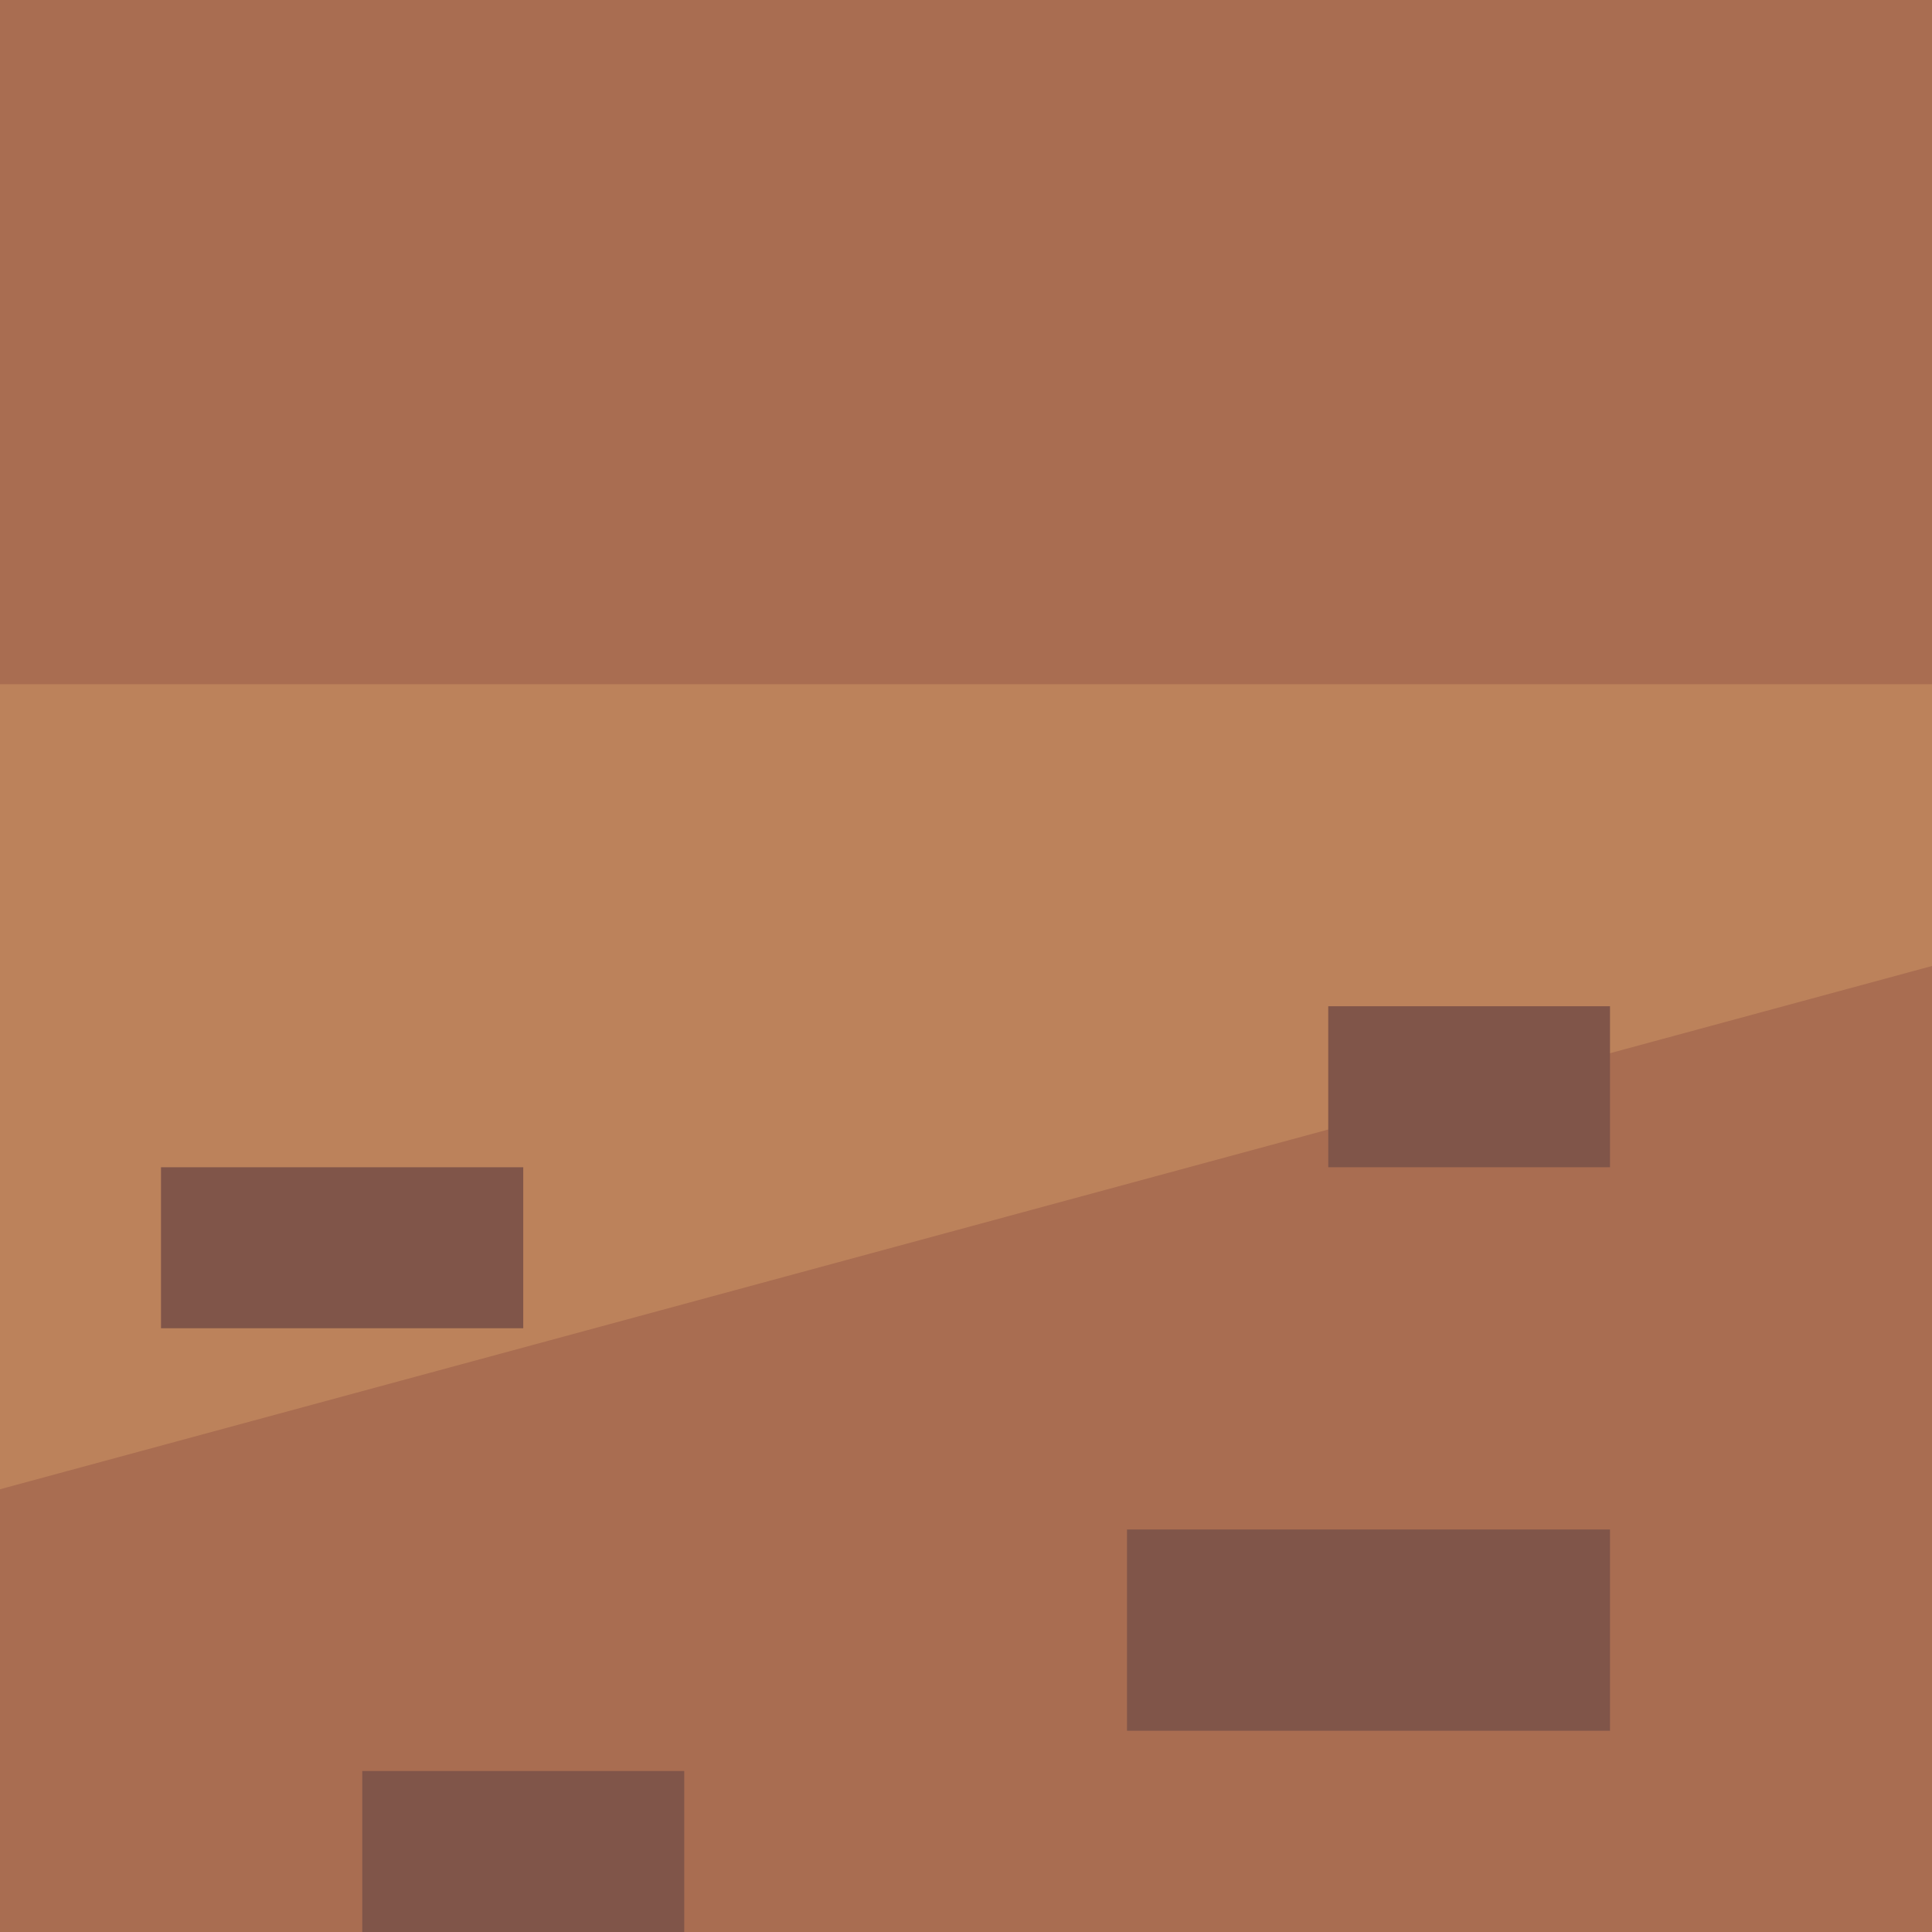
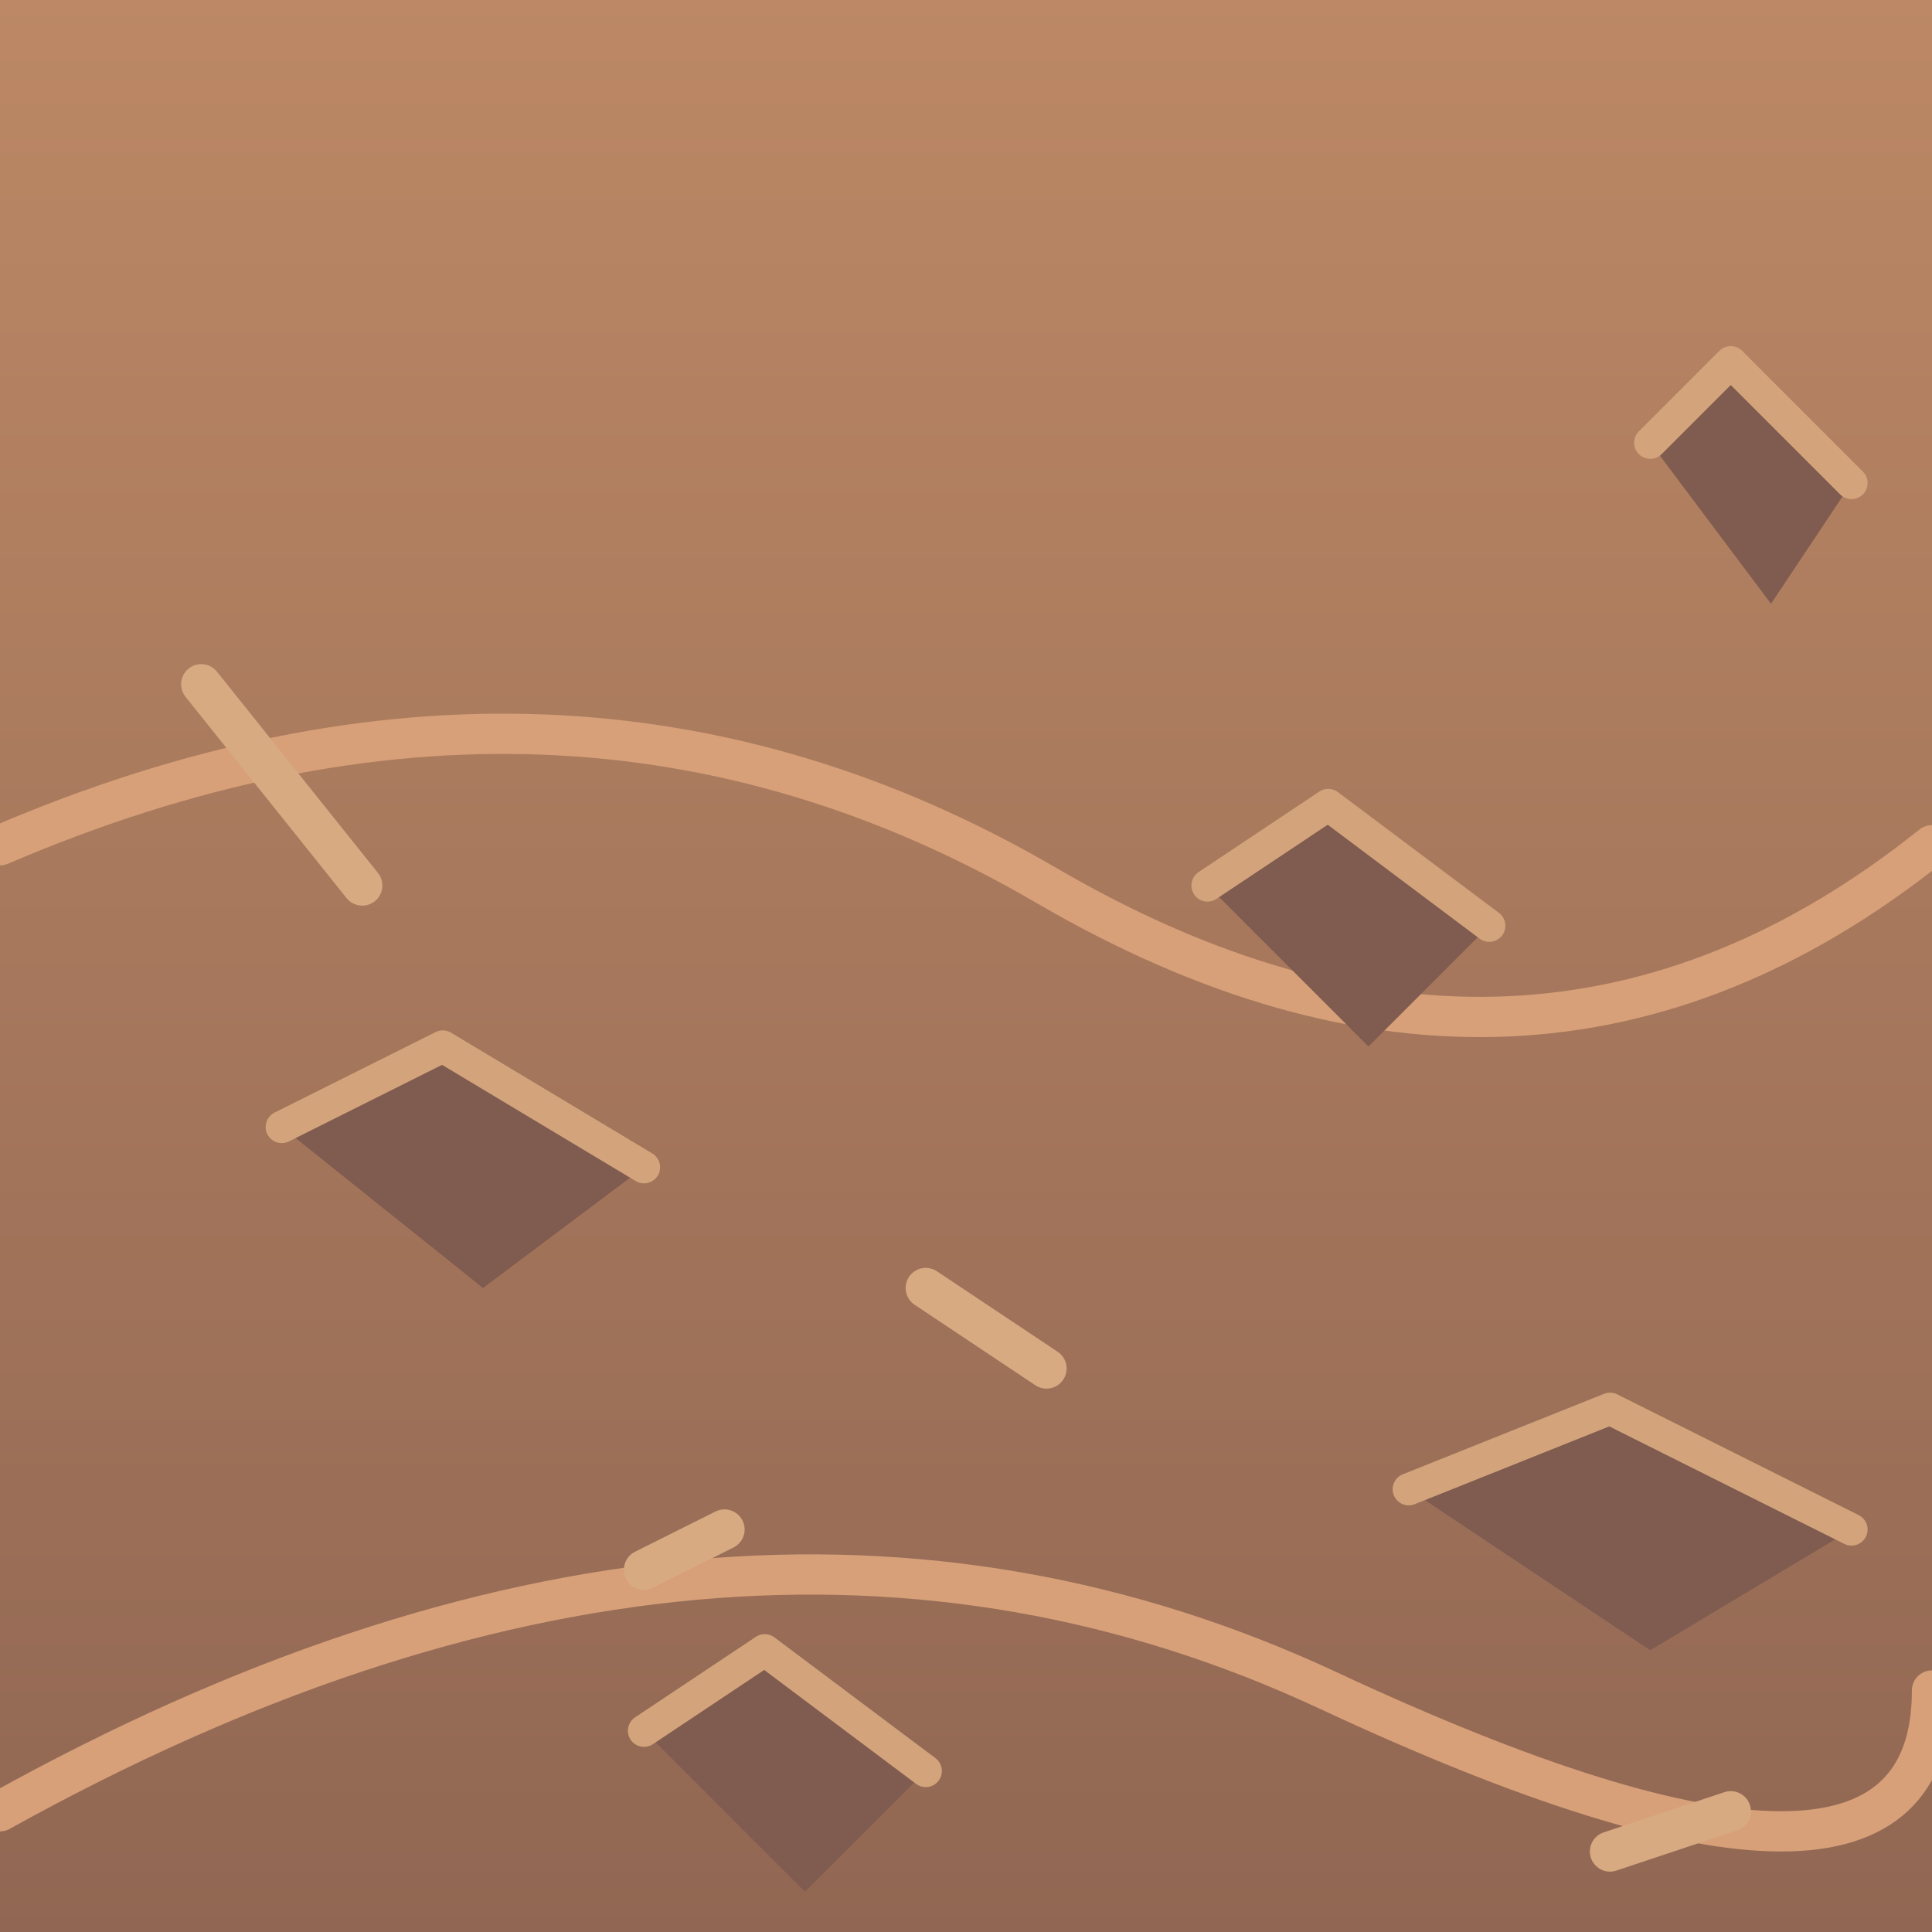
<svg xmlns="http://www.w3.org/2000/svg" width="48" height="48" viewBox="0 0 48 48">
-   <path d="M0 0h48v48H0z" fill="#a96d51" />
-   <path d="M0 17h48v7L0 37z" fill="#bc825b" />
-   <path d="M4 29h9v4H4zM28 38h12v5H28zM33 25h7v4h-7zM9 44h8v4H9z" fill="#805549" />
+   <defs>
+     <linearGradient id="coat" x1="0" y1="0" x2=".8" y2="1">
+       <stop stop-color="#ffe5a0" />
+       <stop offset=".5" stop-color="#f5bd59" />
+       <stop offset="1" stop-color="#d68c3a" />
+     </linearGradient>
+     <linearGradient id="teal" x1="0" y1="0" x2=".8" y2="1">
+       <stop stop-color="#98e6cd" />
+       <stop offset=".55" stop-color="#48b8ae" />
+       <stop offset="1" stop-color="#23898d" />
+     </linearGradient>
+     <linearGradient id="coral" x1="0" y1="0" x2=".8" y2="1">
+       <stop stop-color="#ffd09b" />
+       <stop offset=".55" stop-color="#ef9471" />
+       <stop offset="1" stop-color="#cf6658" />
+     </linearGradient>
+     <linearGradient id="skin" x1="0" y1="0" x2=".8" y2="1">
+       <stop stop-color="#fff0cb" />
+       <stop offset="1" stop-color="#eab18b" />
+     </linearGradient>
+     <linearGradient id="brass" x1="0" y1="0" x2=".9" y2="1">
+       <stop stop-color="#fff3b7" />
+       <stop offset=".45" stop-color="#f9ce63" />
+       <stop offset="1" stop-color="#cf873d" />
+     </linearGradient>
+     <linearGradient id="rock" x1="0" y1="0" x2=".8" y2="1">
+       <stop stop-color="#548895" />
+       <stop offset="1" stop-color="#294956" />
+     </linearGradient>
+     <linearGradient id="dirt" x1="0" y1="0" x2="0" y2="1">
+       <stop stop-color="#bc8865" />
+       <stop offset="1" stop-color="#916753" />
+     </linearGradient>
+   </defs>
+   <rect x="0" y="0" width="48" height="48" rx="0" fill="url(#dirt)" stroke="none" stroke-width="1.5" />
+   <path d="M0 21Q14 15 26 22T48 21M0 45q18-10 33-3t15 0" fill="none" stroke="#d7a079" stroke-width="1" stroke-linecap="round" stroke-linejoin="round" />
+   <path d="M7 28l4 -2 5 3-4 3Z" fill="#805b4f" stroke="none" stroke-width="1.5" stroke-linecap="round" stroke-linejoin="round" />
+   <path d="M7 28l4 -2 5 3" fill="none" stroke="#d3a47c" stroke-width="0.8" stroke-linecap="round" stroke-linejoin="round" />
+   <path d="M30 22l3 -2 4 3-3 3Z" fill="#805b4f" stroke="none" stroke-width="1.5" stroke-linecap="round" stroke-linejoin="round" />
+   <path d="M30 22l3 -2 4 3" fill="none" stroke="#d3a47c" stroke-width="0.8" stroke-linecap="round" stroke-linejoin="round" />
+   <path d="M35 37l5 -2 6 3-5 3Z" fill="#805b4f" stroke="none" stroke-width="1.5" stroke-linecap="round" stroke-linejoin="round" />
+   <path d="M35 37l5 -2 6 3" fill="none" stroke="#d3a47c" stroke-width="0.8" stroke-linecap="round" stroke-linejoin="round" />
+   <path d="M16 43l3 -2 4 3-3 3Z" fill="#805b4f" stroke="none" stroke-width="1.5" stroke-linecap="round" stroke-linejoin="round" />
+   <path d="M16 43l3 -2 4 3" fill="none" stroke="#d3a47c" stroke-width="0.8" stroke-linecap="round" stroke-linejoin="round" />
+   <path d="M41 11l2 -2 3 3-2 3Z" fill="#805b4f" stroke="none" stroke-width="1.5" stroke-linecap="round" stroke-linejoin="round" />
+   <path d="M41 11l2 -2 3 3" fill="none" stroke="#d3a47c" stroke-width="0.8" stroke-linecap="round" stroke-linejoin="round" />
+   <path d="M5 17l4 5m14 10 3 2m14 12 3-1m-27-6 2-1" fill="none" stroke="#d8aa82" stroke-width="1" stroke-linecap="round" stroke-linejoin="round" />
</svg>
